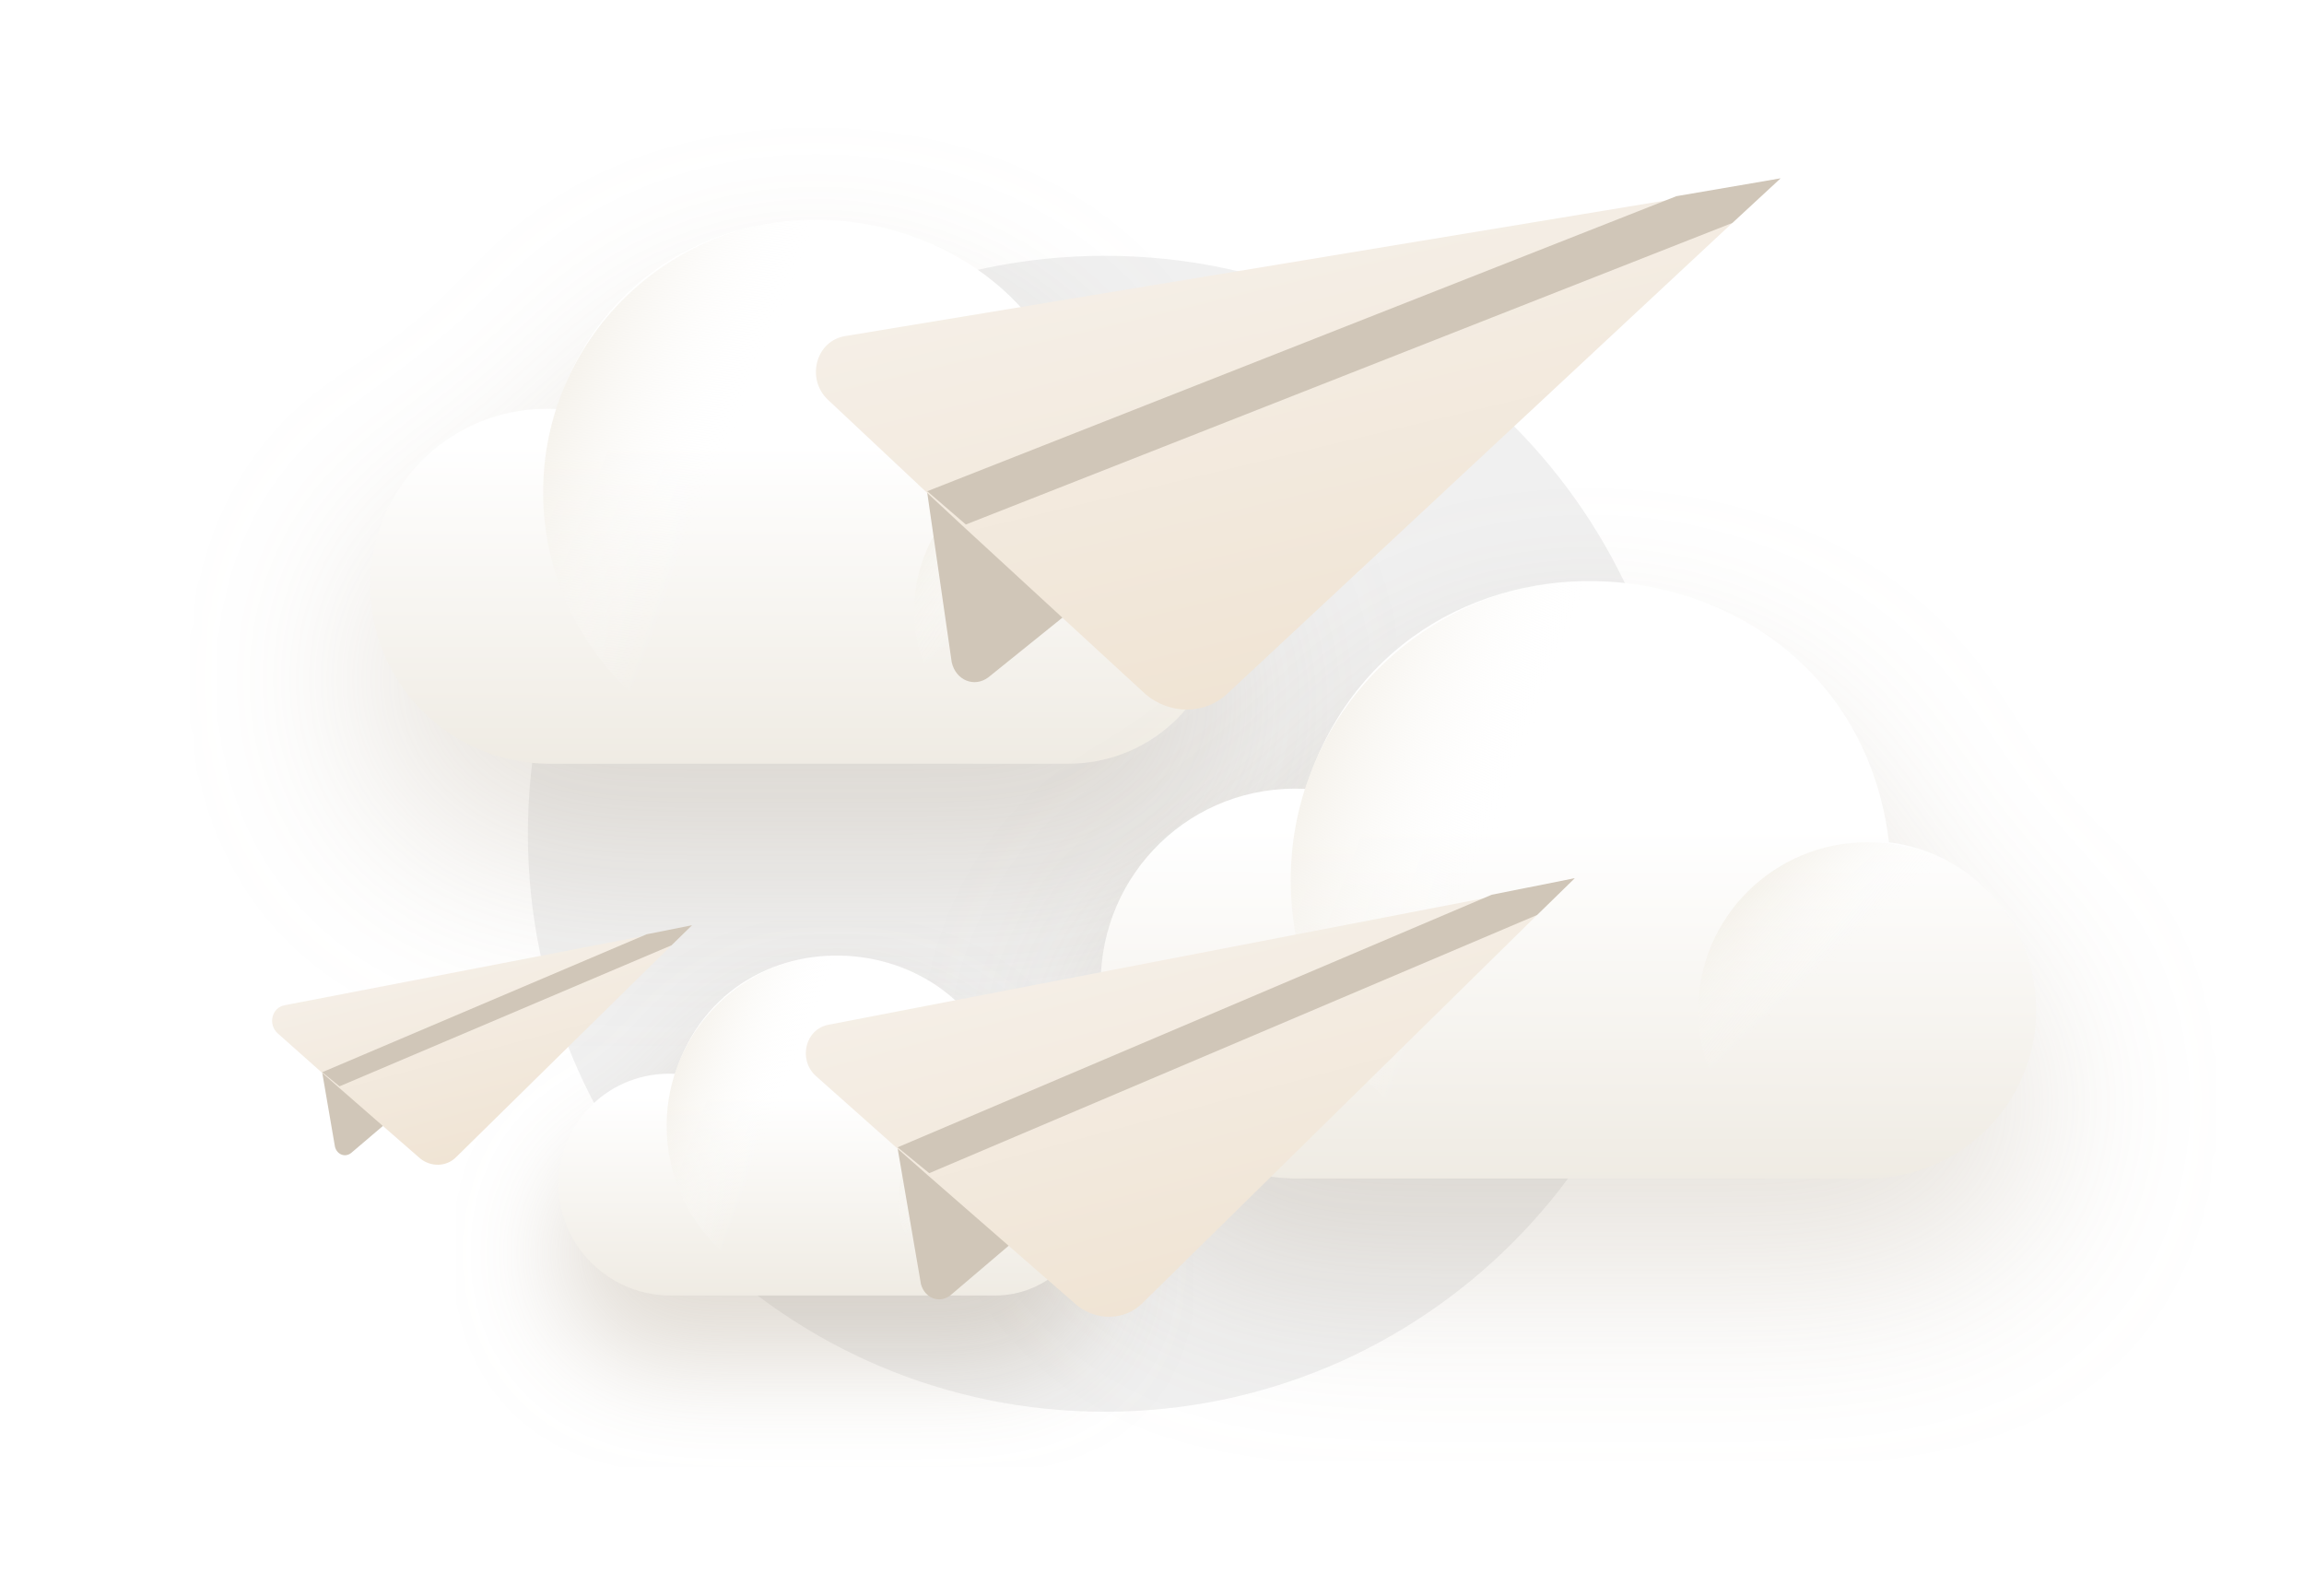
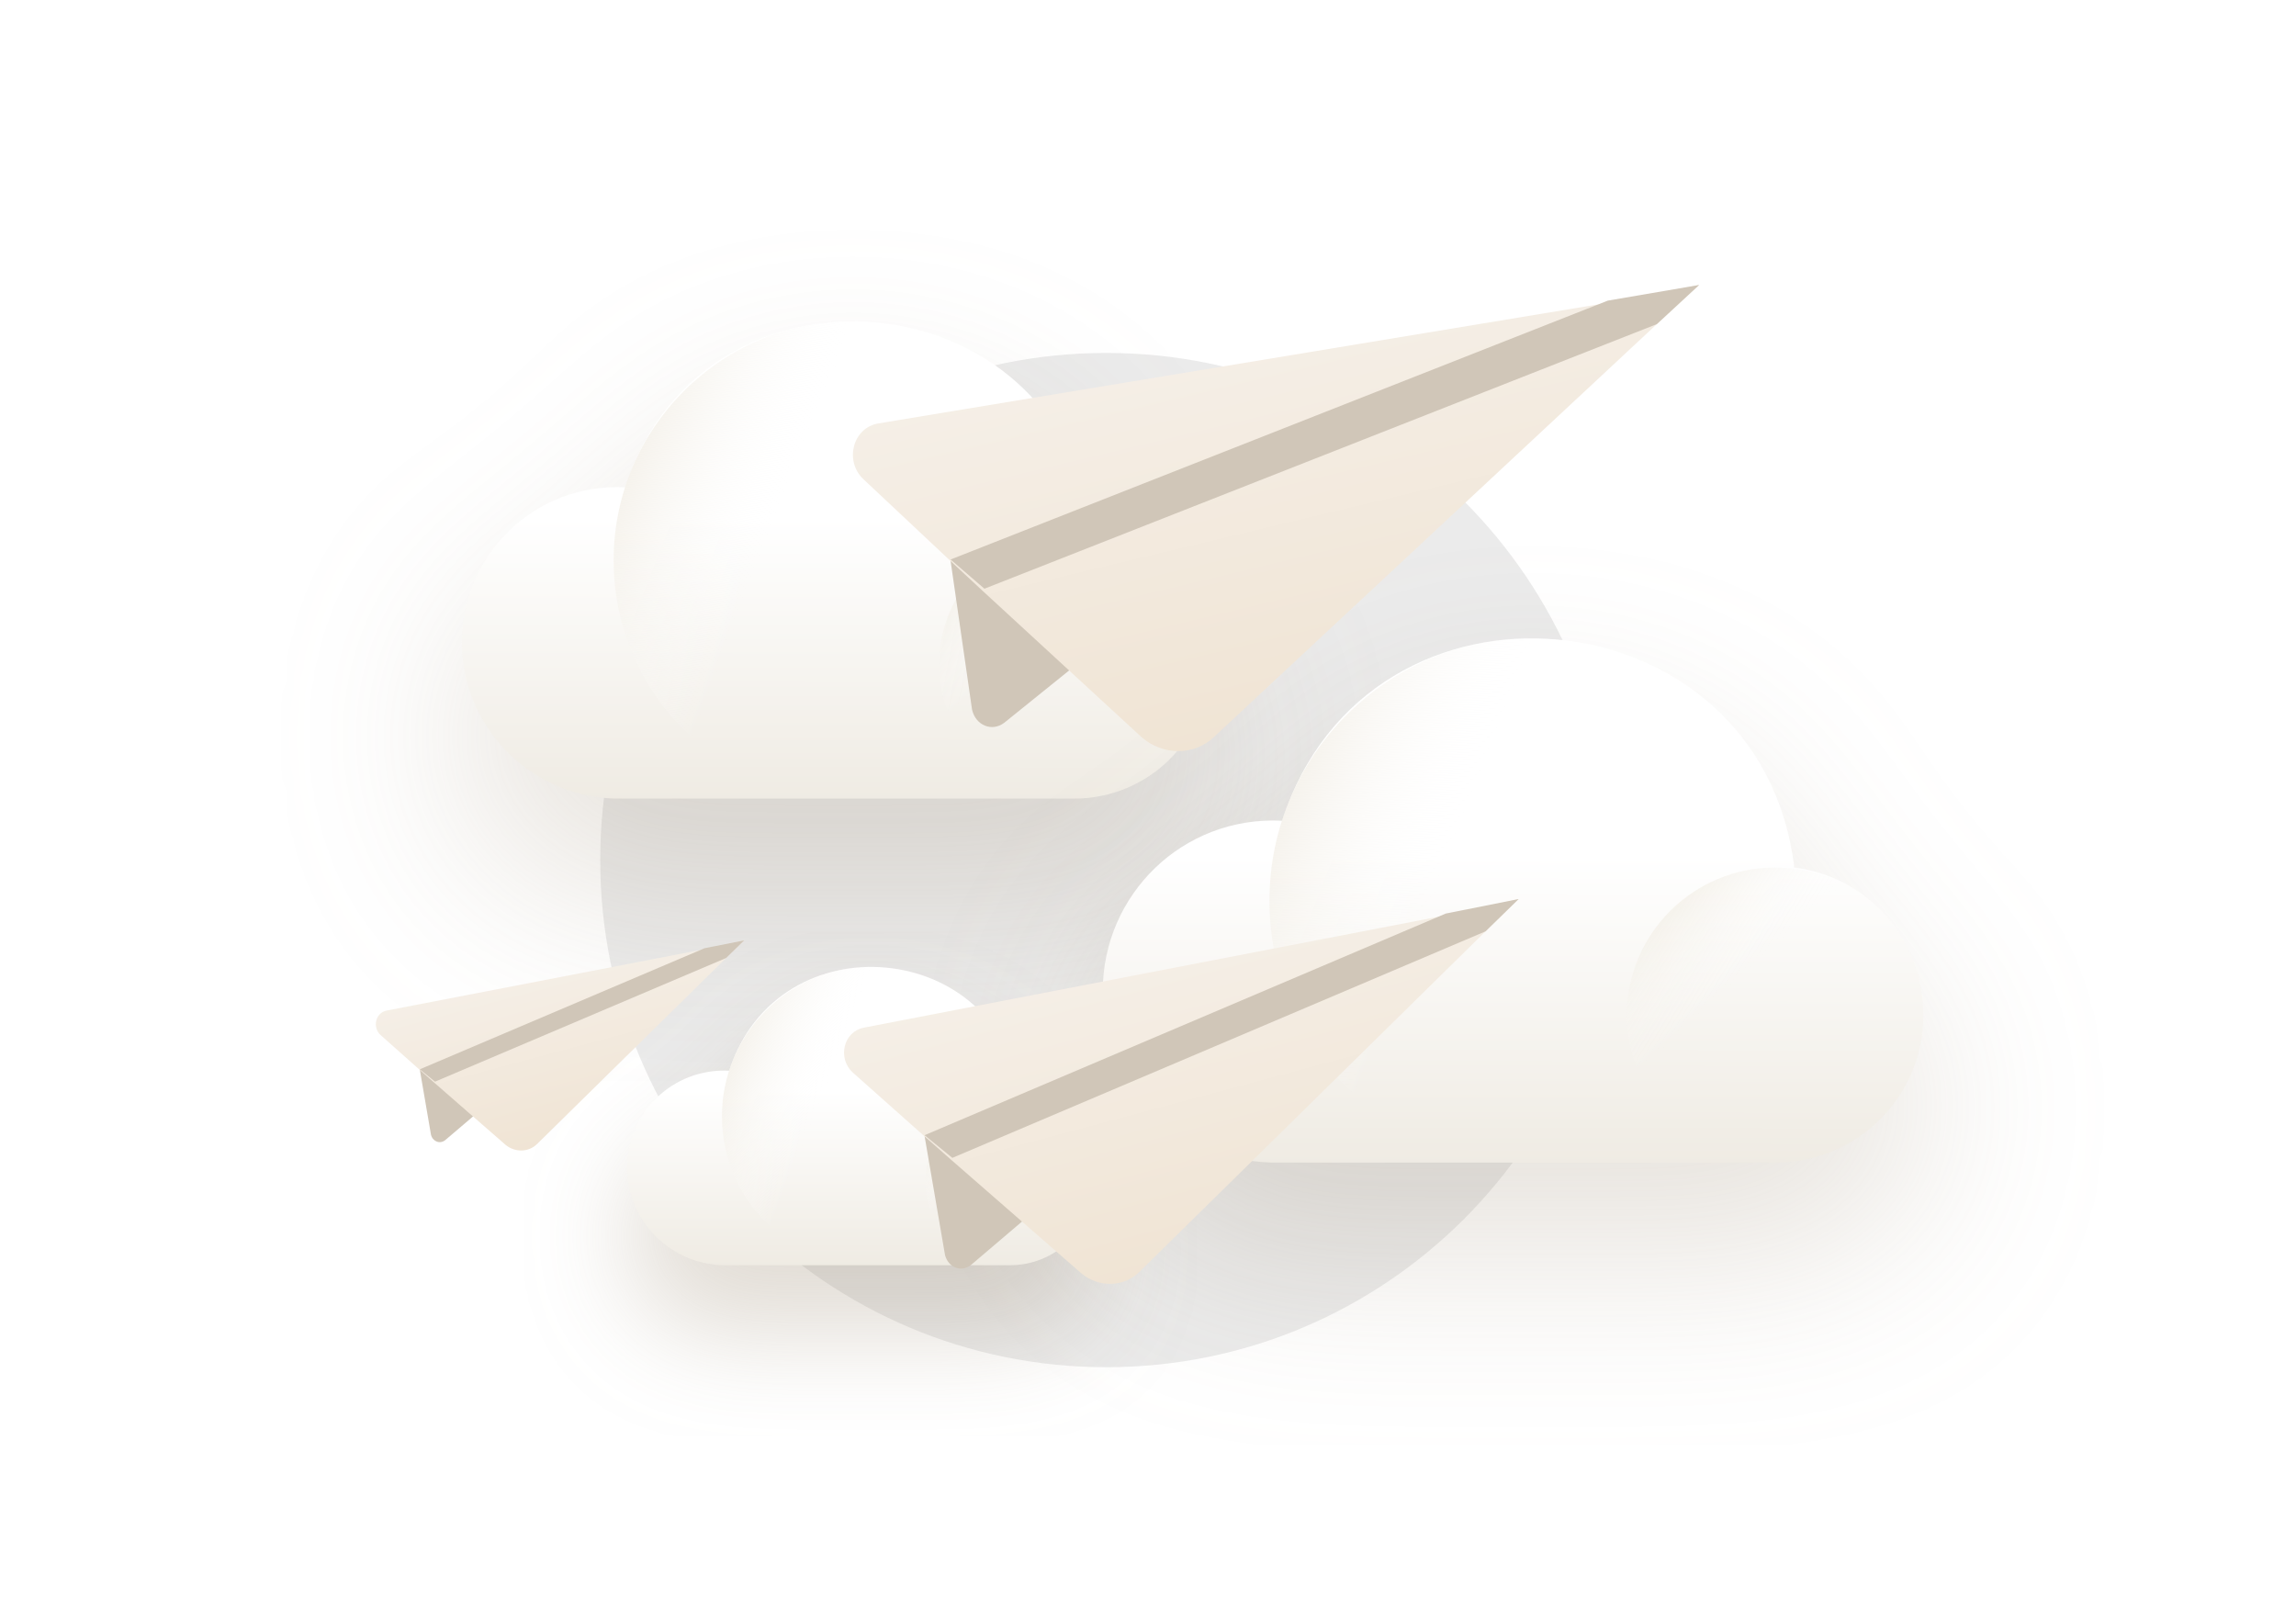
- <svg xmlns="http://www.w3.org/2000/svg" width="231" height="160" fill="none" viewBox="0 0 231 160">
-   <path fill="#F0F0F0" d="M110.767 141.56c31.943 0 57.841-25.897 57.841-57.955 0-32.058-25.898-57.955-57.841-57.955-31.944 0-57.841 25.897-57.841 57.955 0 32.058 25.897 57.955 57.841 57.955Z" />
-   <g filter="url(#filter0_d_3831_4883)">
-     <path fill="url(#paint0_linear_3831_4883)" d="M122.503 61.231c0 8.487-6.863 15.351-15.424 15.351H55.565c-10.258.221-18.45-7.971-18.45-17.86 0-9.963 8.266-18.229 18.672-17.712 8.93-27.897 49.816-23.985 53.284 4.871 7.676.96 13.432 7.454 13.432 15.351Z" />
+ <svg xmlns="http://www.w3.org/2000/svg" width="230" height="160" viewBox="0 0 230 160" fill="none">
+   <path d="M110.826 136.96C138.825 136.96 161.524 114.259 161.524 86.158C161.524 58.057 138.825 35.356 110.826 35.356C82.827 35.356 60.127 58.057 60.127 86.158C60.127 114.259 82.827 136.96 110.826 136.96Z" fill="#EBEBEB" />
+   <g filter="url(#filter0_d_4532_353927)">
+     <path d="M121.113 66.545C121.113 73.985 115.097 80.001 107.593 80.001C107.464 80.001 106.364 80.001 98.278 80.001C92.65 80.001 83.659 80.001 69.298 80.001H62.441C53.449 80.196 46.269 73.015 46.269 64.346C46.269 55.612 53.514 48.367 62.635 48.82C70.462 24.366 106.299 27.794 109.34 53.089C116.067 53.93 121.113 59.623 121.113 66.545Z" fill="url(#paint0_linear_4532_353927)" />
  </g>
-   <path fill="url(#paint1_linear_3831_4883)" d="M107.079 76.582c8.487 0 15.424-6.864 15.424-15.351 0-8.487-6.937-15.351-15.424-15.351-8.487 0-15.425 6.864-15.425 15.351 0 8.487 6.937 15.351 15.425 15.351Z" />
-   <path fill="url(#paint2_linear_3831_4883)" d="M81.912 76.729c15.129 0 27.454-12.251 27.454-27.38 0-15.129-12.325-27.38-27.454-27.38-15.129 0-27.454 12.251-27.454 27.38 0 15.129 12.251 27.38 27.454 27.38Z" />
-   <g filter="url(#filter1_d_3831_4883)">
-     <path fill="url(#paint3_linear_3831_4883)" d="M204.141 101.316c0 9.321-7.538 16.859-16.94 16.859H130.625c-11.266.243-20.264-8.754-20.264-19.615 0-10.942 9.079-20.02 20.507-19.453 9.808-30.639 54.712-26.343 58.522 5.35 8.429 1.054 14.751 8.187 14.751 16.86Z" />
+   <path d="M107.593 80.001C115.032 80.001 121.113 73.985 121.113 66.545C121.113 59.106 115.032 53.089 107.593 53.089C100.154 53.089 94.073 59.106 94.073 66.545C94.073 73.985 100.154 80.001 107.593 80.001Z" fill="url(#paint1_linear_4532_353927)" />
+   <path d="M85.535 80.131C98.796 80.131 109.599 69.392 109.599 56.13C109.599 42.868 98.796 32.129 85.535 32.129C72.273 32.129 61.471 42.868 61.471 56.13C61.471 69.392 72.209 80.131 85.535 80.131Z" fill="url(#paint2_linear_4532_353927)" />
+   <g filter="url(#filter1_d_4532_353927)">
+     <path d="M192.67 101.683C192.67 109.853 186.063 116.461 177.821 116.461C177.679 116.461 176.472 116.461 167.591 116.461C161.41 116.461 151.535 116.461 135.763 116.461H128.232C118.357 116.674 110.47 108.788 110.47 99.267C110.47 89.675 118.428 81.718 128.445 82.215C137.041 55.358 176.401 59.123 179.74 86.904C187.128 87.828 192.67 94.08 192.67 101.683Z" fill="url(#paint3_linear_4532_353927)" />
  </g>
-   <path fill="url(#paint4_linear_3831_4883)" d="M187.201 118.175c9.321 0 16.941-7.538 16.941-16.859 0-9.321-7.62-16.859-16.941-16.859-9.321 0-16.94 7.538-16.94 16.859 0 9.321 7.619 16.859 16.94 16.859Z" />
-   <path fill="url(#paint5_linear_3831_4883)" d="M159.562 118.337c16.616 0 30.152-13.455 30.152-30.071 0-16.616-13.536-30.071-30.152-30.071-16.617 0-30.153 13.455-30.153 30.071 0 16.616 13.455 30.071 30.153 30.071Z" />
-   <g filter="url(#filter2_d_3831_4883)">
-     <path fill="url(#paint6_linear_3831_4883)" d="M109.367 120.315c0 5.304-4.29 9.594-9.641 9.594H67.531c-6.412.138-11.531-4.982-11.531-11.163 0-6.227 5.166-11.393 11.67-11.07 5.581-17.435 31.135-14.991 33.303 3.044 4.797.6 8.395 4.659 8.395 9.595Z" />
+   <path d="M177.822 116.462C185.992 116.462 192.67 109.854 192.67 101.683C192.67 93.512 185.992 86.904 177.822 86.904C169.651 86.904 162.973 93.512 162.973 101.683C162.973 109.854 169.651 116.462 177.822 116.462Z" fill="url(#paint4_linear_4532_353927)" />
+   <path d="M153.595 116.604C168.159 116.604 180.024 104.809 180.024 90.244C180.024 75.678 168.159 63.884 153.595 63.884C139.031 63.884 127.166 75.678 127.166 90.244C127.166 104.809 138.96 116.604 153.595 116.604Z" fill="url(#paint5_linear_4532_353927)" />
+   <g filter="url(#filter2_d_4532_353927)">
+     <path d="M109.599 118.337C109.599 122.987 105.839 126.747 101.149 126.747C101.068 126.747 100.38 126.747 95.327 126.747C91.809 126.747 86.189 126.747 77.214 126.747H72.928C67.309 126.868 62.821 122.38 62.821 116.962C62.821 111.504 67.349 106.975 73.05 107.258C77.942 91.975 100.34 94.118 102.24 109.927C106.445 110.453 109.599 114.011 109.599 118.337Z" fill="url(#paint6_linear_4532_353927)" />
  </g>
-   <path fill="url(#paint7_linear_3831_4883)" d="M99.726 129.909c5.305 0 9.641-4.29 9.641-9.594 0-5.305-4.336-9.595-9.641-9.595-5.304 0-9.64 4.29-9.64 9.595 0 5.304 4.336 9.594 9.64 9.594Z" />
-   <path fill="url(#paint8_linear_3831_4883)" d="M83.997 130.001c9.456 0 17.159-7.657 17.159-17.113s-7.703-17.113-17.159-17.113-17.159 7.657-17.159 17.113 7.657 17.113 17.159 17.113Z" />
-   <path fill="#D0C6B8" d="m106.611 61.859-7.524 6.064c-1.403 1.046-3.235.301-3.664-1.492l-2.512-17.399" />
-   <path fill="url(#paint9_linear_3831_4883)" d="m178.517 17.883-4.835 4.473-50.593 47.164c-2.305 2.21-5.871 2.116-8.248.08L96.665 52.871l-3.646-3.39-10.053-9.436c-2.154-2.09-1.171-5.878 1.787-6.349l83.157-13.747 10.607-2.065Z" />
-   <path fill="#D0C6B8" d="m178.517 17.883-4.834 4.473L96.835 52.594l-3.869-3.337L168.08 19.671l10.437-1.788ZM38.429 112.87l-3.222 2.743c-.602.475-1.412.17-1.621-.61l-1.304-7.586" />
-   <path fill="url(#paint10_linear_3831_4883)" d="m69.386 92.776-2.063 2.015-21.591 21.239c-.983.994-2.545.995-3.609.132l-8.152-7.109-1.636-1.441-4.511-4.012c-.967-.89-.582-2.559.708-2.8l36.237-6.995 4.619-1.029Z" />
-   <path fill="#D0C6B8" d="m69.386 92.776-2.063 2.015L34.041 108.93l-1.733-1.415 32.531-13.834 4.547-.905ZM101.202 124.853l-5.899 5.022c-1.102.869-2.586.311-2.969-1.116l-2.387-13.891" />
-   <path fill="url(#paint11_linear_3831_4883)" d="m157.885 88.06-3.778 3.689-39.534 38.889c-1.8 1.821-4.659 1.823-6.608.242l-14.928-13.017-2.995-2.639-8.26-7.346c-1.771-1.628-1.065-4.685 1.296-5.127l66.352-12.807 8.456-1.884Z" />
-   <path fill="#D0C6B8" d="m157.885 88.06-3.778 3.689-60.94 25.889-3.173-2.592 59.565-25.328 8.326-1.657Z" />
+   <path d="M101.149 126.747C105.798 126.747 109.599 122.987 109.599 118.337C109.599 113.687 105.798 109.927 101.149 109.927C96.499 109.927 92.699 113.687 92.699 118.337C92.699 122.987 96.499 126.747 101.149 126.747Z" fill="url(#paint7_linear_4532_353927)" />
+   <path d="M87.362 126.828C95.65 126.828 102.402 120.116 102.402 111.827C102.402 103.538 95.65 96.826 87.362 96.826C79.074 96.826 72.322 103.538 72.322 111.827C72.322 120.116 79.033 126.828 87.362 126.828Z" fill="url(#paint8_linear_4532_353927)" />
+   <path d="M107.184 67.096L100.589 72.412C99.359 73.329 97.753 72.676 97.377 71.105L95.176 55.853" fill="#D0C6B8" />
+   <path d="M170.209 28.548L165.972 32.468L121.626 73.812C119.606 75.749 116.481 75.667 114.397 73.882L98.465 59.218L95.27 56.245L86.458 47.974C84.57 46.142 85.432 42.822 88.024 42.409L160.912 30.358L170.209 28.548Z" fill="url(#paint9_linear_4532_353927)" />
+   <path d="M170.21 28.548L165.972 32.469L98.614 58.974L95.223 56.049L161.061 30.115L170.21 28.548Z" fill="#D0C6B8" />
+   <path d="M47.421 111.811L44.597 114.216C44.069 114.632 43.358 114.364 43.175 113.681L42.033 107.031" fill="#D0C6B8" />
+   <path d="M74.555 94.198L72.746 95.964L53.822 114.581C52.96 115.453 51.591 115.454 50.658 114.697L43.512 108.465L42.078 107.202L38.124 103.685C37.276 102.905 37.614 101.442 38.744 101.231L70.507 95.1L74.555 94.198Z" fill="url(#paint10_linear_4532_353927)" />
+   <path d="M74.555 94.198L72.747 95.964L43.575 108.357L42.056 107.117L70.569 94.991L74.555 94.198Z" fill="#D0C6B8" />
+   <path d="M102.443 122.315L97.271 126.717C96.305 127.479 95.004 126.99 94.669 125.739L92.577 113.562" fill="#D0C6B8" />
+   <path d="M152.126 90.063L148.814 93.297L114.162 127.386C112.584 128.982 110.078 128.984 108.37 127.598L95.286 116.188L92.66 113.875L85.42 107.435C83.868 106.008 84.487 103.328 86.556 102.941L144.713 91.714L152.126 90.063Z" fill="url(#paint11_linear_4532_353927)" />
+   <path d="M152.126 90.063L148.814 93.297L95.4 115.99L92.619 113.719L144.827 91.516L152.126 90.063Z" fill="#D0C6B8" />
  <defs>
-     <linearGradient id="paint0_linear_3831_4883" x1="79.809" x2="79.781" y1="44.578" y2="77.174" gradientUnits="userSpaceOnUse">
-       <stop stop-color="#fff" />
-       <stop offset=".996" stop-color="#EFEBE3" />
-     </linearGradient>
-     <linearGradient id="paint1_linear_3831_4883" x1="90.013" x2="103.687" y1="42.575" y2="57.53" gradientUnits="userSpaceOnUse">
-       <stop stop-color="#E0D6C0" />
-       <stop offset=".994" stop-color="#fff" stop-opacity="0" />
-     </linearGradient>
-     <linearGradient id="paint2_linear_3831_4883" x1="51.888" x2="73.439" y1="36.785" y2="45.218" gradientUnits="userSpaceOnUse">
-       <stop stop-color="#F0EBE1" />
-       <stop offset=".994" stop-color="#fff" stop-opacity="0" />
-     </linearGradient>
-     <linearGradient id="paint3_linear_3831_4883" x1="157.251" x2="157.221" y1="83.026" y2="118.826" gradientUnits="userSpaceOnUse">
-       <stop stop-color="#fff" />
-       <stop offset=".996" stop-color="#EFEBE3" />
-     </linearGradient>
-     <linearGradient id="paint4_linear_3831_4883" x1="168.458" x2="183.476" y1="80.827" y2="97.251" gradientUnits="userSpaceOnUse">
-       <stop stop-color="#E0D6C0" />
-       <stop offset=".994" stop-color="#fff" stop-opacity="0" />
-     </linearGradient>
-     <linearGradient id="paint5_linear_3831_4883" x1="126.586" x2="150.255" y1="74.467" y2="83.73" gradientUnits="userSpaceOnUse">
-       <stop stop-color="#F0EBE1" />
-       <stop offset=".994" stop-color="#fff" stop-opacity="0" />
-     </linearGradient>
-     <linearGradient id="paint6_linear_3831_4883" x1="82.683" x2="82.665" y1="109.906" y2="130.279" gradientUnits="userSpaceOnUse">
-       <stop stop-color="#fff" />
-       <stop offset=".996" stop-color="#EFEBE3" />
-     </linearGradient>
-     <linearGradient id="paint7_linear_3831_4883" x1="89.06" x2="97.606" y1="108.655" y2="118.002" gradientUnits="userSpaceOnUse">
-       <stop stop-color="#E0D6C0" />
-       <stop offset=".994" stop-color="#fff" stop-opacity="0" />
-     </linearGradient>
-     <linearGradient id="paint8_linear_3831_4883" x1="65.232" x2="78.701" y1="105.036" y2="110.307" gradientUnits="userSpaceOnUse">
-       <stop stop-color="#F0EBE1" />
-       <stop offset=".994" stop-color="#fff" stop-opacity="0" />
-     </linearGradient>
-     <linearGradient id="paint9_linear_3831_4883" x1="128.757" x2="139.486" y1="22.091" y2="66.914" gradientUnits="userSpaceOnUse">
-       <stop stop-color="#F5EFE7" />
-       <stop offset=".996" stop-color="#F0E4D4" />
-     </linearGradient>
-     <linearGradient id="paint10_linear_3831_4883" x1="47.655" x2="52.878" y1="95.203" y2="114.697" gradientUnits="userSpaceOnUse">
-       <stop stop-color="#F5EFE7" />
-       <stop offset=".996" stop-color="#F0E4D4" />
-     </linearGradient>
-     <linearGradient id="paint11_linear_3831_4883" x1="118.095" x2="127.659" y1="92.503" y2="128.197" gradientUnits="userSpaceOnUse">
-       <stop stop-color="#F5EFE7" />
-       <stop offset=".996" stop-color="#F0E4D4" />
-     </linearGradient>
-     <filter id="filter0_d_3831_4883" width="123.008" height="92.171" x="18.305" y="12.63" color-interpolation-filters="sRGB" filterUnits="userSpaceOnUse">
+     <filter id="filter0_d_4532_353927" x="27.459" y="22.782" width="112.464" height="85.438" filterUnits="userSpaceOnUse" color-interpolation-filters="sRGB">
      <feFlood flood-opacity="0" result="BackgroundImageFix" />
-       <feColorMatrix in="SourceAlpha" result="hardAlpha" values="0 0 0 0 0 0 0 0 0 0 0 0 0 0 0 0 0 0 127 0" />
+       <feColorMatrix in="SourceAlpha" type="matrix" values="0 0 0 0 0 0 0 0 0 0 0 0 0 0 0 0 0 0 127 0" result="hardAlpha" />
      <feOffset dy="9.405" />
      <feGaussianBlur stdDeviation="9.405" />
-       <feColorMatrix values="0 0 0 0 0.576 0 0 0 0 0.502 0 0 0 0 0.396 0 0 0 0.22 0" />
-       <feBlend in2="BackgroundImageFix" result="effect1_dropShadow_3831_4883" />
-       <feBlend in="SourceGraphic" in2="effect1_dropShadow_3831_4883" result="shape" />
+       <feColorMatrix type="matrix" values="0 0 0 0 0.576 0 0 0 0 0.502 0 0 0 0 0.396 0 0 0 0.22 0" />
+       <feBlend mode="normal" in2="BackgroundImageFix" result="effect1_dropShadow_4532_353927" />
+       <feBlend mode="normal" in="SourceGraphic" in2="effect1_dropShadow_4532_353927" result="shape" />
    </filter>
-     <filter id="filter1_d_3831_4883" width="131.4" height="97.532" x="91.552" y="48.863" color-interpolation-filters="sRGB" filterUnits="userSpaceOnUse">
+     <filter id="filter1_d_4532_353927" x="91.66" y="54.543" width="119.819" height="90.137" filterUnits="userSpaceOnUse" color-interpolation-filters="sRGB">
      <feFlood flood-opacity="0" result="BackgroundImageFix" />
-       <feColorMatrix in="SourceAlpha" result="hardAlpha" values="0 0 0 0 0 0 0 0 0 0 0 0 0 0 0 0 0 0 127 0" />
+       <feColorMatrix in="SourceAlpha" type="matrix" values="0 0 0 0 0 0 0 0 0 0 0 0 0 0 0 0 0 0 127 0" result="hardAlpha" />
      <feOffset dy="9.405" />
      <feGaussianBlur stdDeviation="9.405" />
-       <feColorMatrix values="0 0 0 0 0.576 0 0 0 0 0.502 0 0 0 0 0.396 0 0 0 0.22 0" />
-       <feBlend in2="BackgroundImageFix" result="effect1_dropShadow_3831_4883" />
-       <feBlend in="SourceGraphic" in2="effect1_dropShadow_3831_4883" result="shape" />
+       <feColorMatrix type="matrix" values="0 0 0 0 0.576 0 0 0 0 0.502 0 0 0 0 0.396 0 0 0 0.22 0" />
+       <feBlend mode="normal" in2="BackgroundImageFix" result="effect1_dropShadow_4532_353927" />
+       <feBlend mode="normal" in="SourceGraphic" in2="effect1_dropShadow_4532_353927" result="shape" />
    </filter>
-     <filter id="filter2_d_3831_4883" width="73.888" height="54.614" x="45.739" y="92.397" color-interpolation-filters="sRGB" filterUnits="userSpaceOnUse">
+     <filter id="filter2_d_4532_353927" x="52.561" y="93.443" width="67.297" height="50.406" filterUnits="userSpaceOnUse" color-interpolation-filters="sRGB">
      <feFlood flood-opacity="0" result="BackgroundImageFix" />
-       <feColorMatrix in="SourceAlpha" result="hardAlpha" values="0 0 0 0 0 0 0 0 0 0 0 0 0 0 0 0 0 0 127 0" />
+       <feColorMatrix in="SourceAlpha" type="matrix" values="0 0 0 0 0 0 0 0 0 0 0 0 0 0 0 0 0 0 127 0" result="hardAlpha" />
      <feOffset dy="6.84" />
      <feGaussianBlur stdDeviation="5.13" />
-       <feColorMatrix values="0 0 0 0 0.576 0 0 0 0 0.502 0 0 0 0 0.396 0 0 0 0.27 0" />
-       <feBlend in2="BackgroundImageFix" result="effect1_dropShadow_3831_4883" />
-       <feBlend in="SourceGraphic" in2="effect1_dropShadow_3831_4883" result="shape" />
+       <feColorMatrix type="matrix" values="0 0 0 0 0.576 0 0 0 0 0.502 0 0 0 0 0.396 0 0 0 0.27 0" />
+       <feBlend mode="normal" in2="BackgroundImageFix" result="effect1_dropShadow_4532_353927" />
+       <feBlend mode="normal" in="SourceGraphic" in2="effect1_dropShadow_4532_353927" result="shape" />
    </filter>
+     <linearGradient id="paint0_linear_4532_353927" x1="83.691" y1="51.948" x2="83.667" y2="80.521" gradientUnits="userSpaceOnUse">
+       <stop stop-color="white" />
+       <stop offset="0.996" stop-color="#EFEBE3" />
+     </linearGradient>
+     <linearGradient id="paint1_linear_4532_353927" x1="92.635" y1="50.192" x2="104.621" y2="63.301" gradientUnits="userSpaceOnUse">
+       <stop stop-color="#E0D6C0" />
+       <stop offset="0.994" stop-color="white" stop-opacity="0" />
+     </linearGradient>
+     <linearGradient id="paint2_linear_4532_353927" x1="59.217" y1="45.116" x2="78.107" y2="52.508" gradientUnits="userSpaceOnUse">
+       <stop stop-color="#F0EBE1" />
+       <stop offset="0.994" stop-color="white" stop-opacity="0" />
+     </linearGradient>
+     <linearGradient id="paint3_linear_4532_353927" x1="151.57" y1="85.65" x2="151.543" y2="117.032" gradientUnits="userSpaceOnUse">
+       <stop stop-color="white" />
+       <stop offset="0.996" stop-color="#EFEBE3" />
+     </linearGradient>
+     <linearGradient id="paint4_linear_4532_353927" x1="161.393" y1="83.723" x2="174.557" y2="98.119" gradientUnits="userSpaceOnUse">
+       <stop stop-color="#E0D6C0" />
+       <stop offset="0.994" stop-color="white" stop-opacity="0" />
+     </linearGradient>
+     <linearGradient id="paint5_linear_4532_353927" x1="124.691" y1="78.148" x2="145.438" y2="86.266" gradientUnits="userSpaceOnUse">
+       <stop stop-color="#F0EBE1" />
+       <stop offset="0.994" stop-color="white" stop-opacity="0" />
+     </linearGradient>
+     <linearGradient id="paint6_linear_4532_353927" x1="86.21" y1="109.213" x2="86.195" y2="127.072" gradientUnits="userSpaceOnUse">
+       <stop stop-color="white" />
+       <stop offset="0.996" stop-color="#EFEBE3" />
+     </linearGradient>
+     <linearGradient id="paint7_linear_4532_353927" x1="91.8" y1="108.116" x2="99.291" y2="116.309" gradientUnits="userSpaceOnUse">
+       <stop stop-color="#E0D6C0" />
+       <stop offset="0.994" stop-color="white" stop-opacity="0" />
+     </linearGradient>
+     <linearGradient id="paint8_linear_4532_353927" x1="70.914" y1="104.944" x2="82.72" y2="109.563" gradientUnits="userSpaceOnUse">
+       <stop stop-color="#F0EBE1" />
+       <stop offset="0.994" stop-color="white" stop-opacity="0" />
+     </linearGradient>
+     <linearGradient id="paint9_linear_4532_353927" x1="126.594" y1="32.236" x2="136" y2="71.527" gradientUnits="userSpaceOnUse">
+       <stop stop-color="#F5EFE7" />
+       <stop offset="0.996" stop-color="#F0E4D4" />
+     </linearGradient>
+     <linearGradient id="paint10_linear_4532_353927" x1="55.507" y1="96.325" x2="60.086" y2="113.412" gradientUnits="userSpaceOnUse">
+       <stop stop-color="#F5EFE7" />
+       <stop offset="0.996" stop-color="#F0E4D4" />
+     </linearGradient>
+     <linearGradient id="paint11_linear_4532_353927" x1="117.249" y1="93.958" x2="125.633" y2="125.246" gradientUnits="userSpaceOnUse">
+       <stop stop-color="#F5EFE7" />
+       <stop offset="0.996" stop-color="#F0E4D4" />
+     </linearGradient>
  </defs>
</svg>
